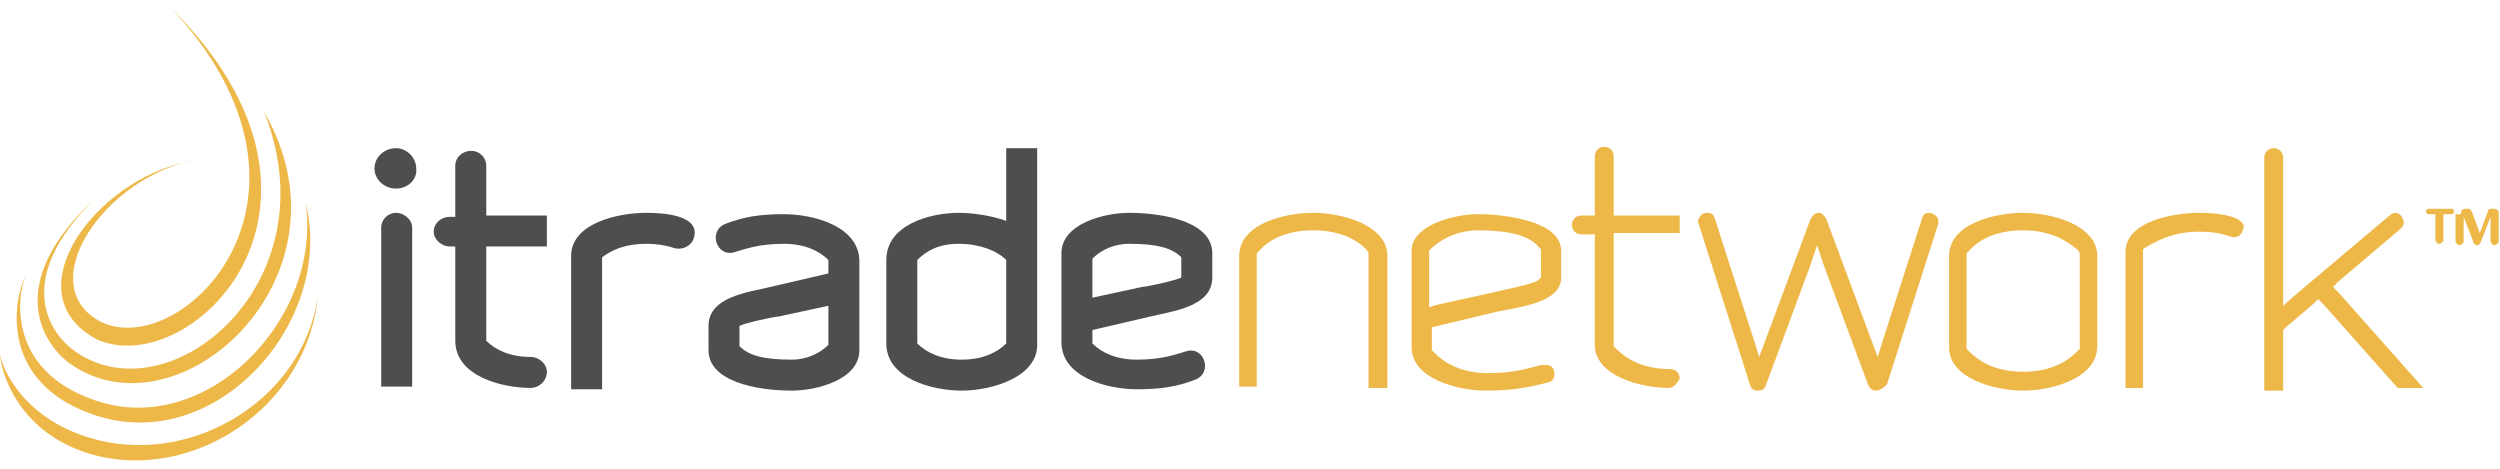
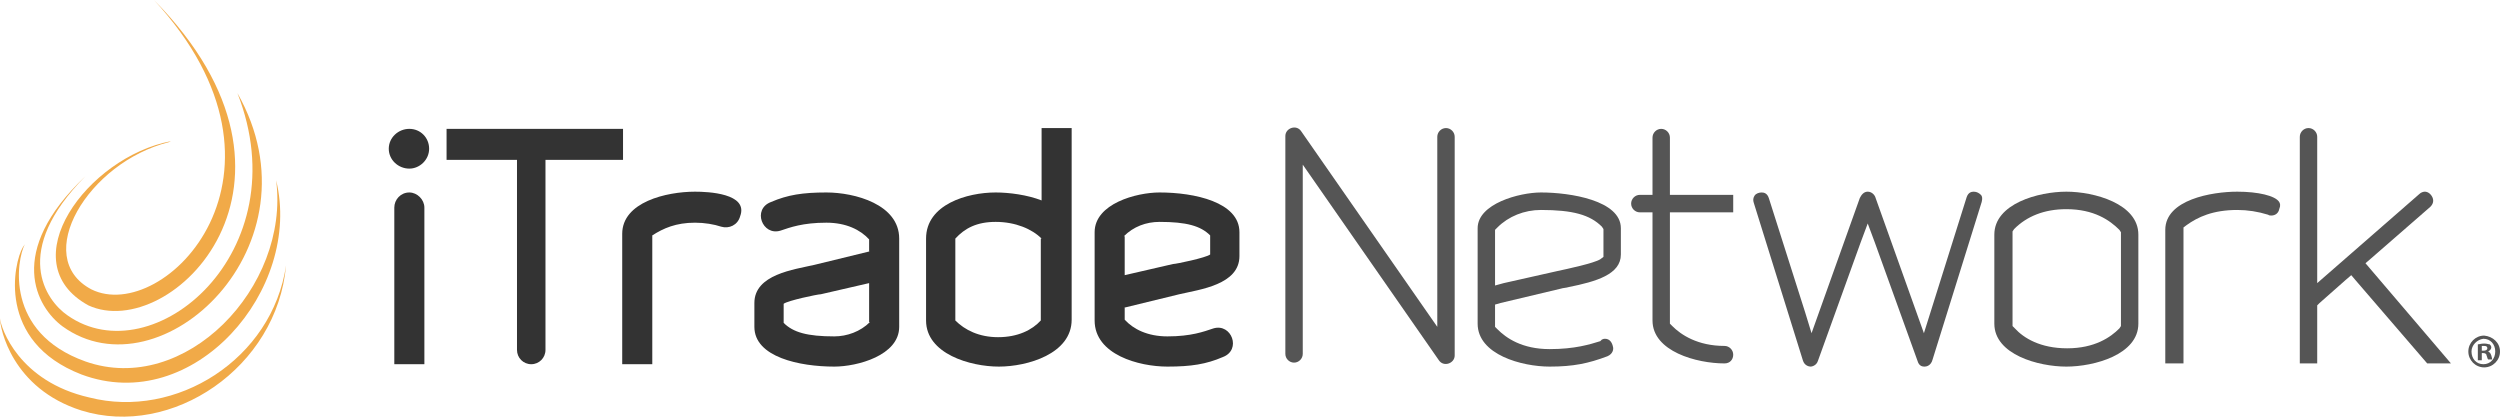
- <svg xmlns="http://www.w3.org/2000/svg" version="1.1" id="Layer_1" x="0px" y="0px" viewBox="0 0 185.6 34.8" style="enable-background:new 0 0 185.6 34.8;" xml:space="preserve">
-   <style type="text/css">
- 	.st0{fill:#EDB848;}
- 	.st1{fill:#4E4E4E;}
- </style>
-   <g>
-     <path class="st0" d="M12.7,0.6c13.1,14,0.8,26.2-5.2,23.3c-5-2.6-0.2-10.2,6.4-11.9l0.1,0c-6.9,1.3-13.2,9.8-6.8,13.2   C14.1,28.3,27.5,15.3,12.7,0.6L12.7,0.6z" />
-     <path class="st0" d="M7,14.8C0.4,20.9,3,25.4,5.2,27c8.1,5.7,21.5-6.5,14.4-18.7l0,0C24.7,21,12.6,31,5.6,26.1   C3.7,24.8,0.9,20.8,7,14.8L7,14.8z" />
-     <path class="st0" d="M22.7,15.1c2.2,8.8-6.8,19-16,15.6c-7.1-2.6-5.5-9-4.8-10.2L2,20.3c-0.7,1.2-1.7,7.1,5,9.4   C15.2,32.6,23.9,23.8,22.7,15.1L22.7,15.1z" />
-     <path class="st0" d="M0,26.3c0,0.8,1,5.7,6.7,7.4c7.5,2.2,16.1-3.4,16.9-11.7c-1.1,7.6-9.1,12.4-16.2,10.7   C1.6,31.3,0.1,27.1,0,26.3L0,26.3z" />
-     <path class="st1" d="M81.1,19.2c0.7-0.7,1.7-1.1,2.7-1.1c2.1,0,3.2,0.3,3.9,1v1.5c-0.3,0.2-2.6,0.7-2.9,0.7l-3.7,0.8V19.2z    M81.1,24.5l4.3-1c1.6-0.4,4.6-0.7,4.6-2.9v-1.8c0-2.3-3.5-3-6.2-3c-1.8,0-5,0.8-5,3l0,6.6c0,2.6,3.4,3.5,5.6,3.5   c1.8,0,3-0.2,4.3-0.7c1.4-0.5,0.7-2.6-0.7-2.1c-0.7,0.2-1.7,0.6-3.6,0.6c-1.5,0-2.6-0.5-3.3-1.2V24.5z" />
-     <path class="st0" d="M109.7,17.1c-1.3,0-2.5,0.5-3.4,1.3l-0.2,0.2v0.2v3.3v0.7l0.7-0.2l4.1-0.9c0.8-0.2,2.9-0.6,3.3-0.9l0.2-0.2   v-0.3v-1.6v-0.2l-0.2-0.2C113.5,17.5,112.1,17.1,109.7,17.1 M110.3,29c-2.1,0-5.5-0.9-5.5-3.2v-7.2c0-1.9,3.2-2.7,4.9-2.7   c2.3,0,6.2,0.6,6.2,2.7v2c0,1.5-1.9,2-4,2.4c-0.2,0-0.4,0.1-0.6,0.1l-4.6,1.1l-0.4,0.1v0.4v1V26l0.2,0.2c0.7,0.7,1.9,1.5,4,1.5   c2,0,3.1-0.4,3.9-0.6l0.1,0c0.1,0,0.2,0,0.3,0c0.4,0,0.6,0.3,0.6,0.6c0,0.2,0,0.6-0.5,0.7C113.3,28.8,112.2,29,110.3,29" />
-     <path class="st1" d="M28.3,28.8V16.9c0-0.6,0.5-1.1,1.1-1.1c0.6,0,1.2,0.5,1.2,1.1v11.8H28.3z M29.4,14c-0.9,0-1.6-0.7-1.6-1.5   c0-0.8,0.7-1.5,1.6-1.5c0.8,0,1.5,0.7,1.5,1.5C31,13.3,30.3,14,29.4,14" />
-     <path class="st1" d="M39.4,28.8c-2.2,0-5.6-0.9-5.6-3.5v-7h-0.4c-0.6,0-1.2-0.5-1.2-1.1c0-0.6,0.5-1.1,1.2-1.1h0.4v-3.8   c0-0.6,0.5-1.1,1.2-1.1c0.6,0,1.1,0.5,1.1,1.1V16h4.5v2.3h-4.5v7c0.7,0.7,1.8,1.2,3.3,1.2c0.6,0,1.2,0.5,1.2,1.1   C40.6,28.3,40,28.8,39.4,28.8" />
-     <path class="st1" d="M50,18.4c-0.6-0.2-1.3-0.3-2-0.3c-1.5,0-2.5,0.4-3.3,1v9.8h-2.3V19c0-2.4,3.4-3.2,5.6-3.2c1,0,4.1,0.1,3.5,1.9   C51.3,18.3,50.6,18.6,50,18.4" />
-     <path class="st1" d="M74.7,19.3c-0.7-0.7-2-1.2-3.5-1.2c-1.5,0-2.4,0.5-3.1,1.2v6.2c0.7,0.7,1.8,1.2,3.3,1.2c1.5,0,2.6-0.5,3.3-1.2   V19.3z M71.4,29c-2.2,0-5.6-0.9-5.6-3.5v-6.2c0-2.6,3.2-3.5,5.4-3.5c1,0,2.4,0.2,3.5,0.6V11h2.3v14.5C77.1,28,73.6,29,71.4,29" />
-     <path class="st0" d="M103,28.8h-1.4V19v-0.2l-0.1-0.2c-0.6-0.7-1.9-1.5-4-1.5c-1.7,0-3.1,0.5-4,1.5l-0.2,0.2V19v9.7H92V19   c0-2.4,3.4-3.2,5.5-3.2c2.1,0,5.5,0.9,5.5,3.2V28.8z" />
-     <path class="st0" d="M123.9,28.8c-2.1,0-5.5-0.9-5.5-3.2v-7.6v-0.6h-0.6h-0.4c-0.4,0-0.7-0.3-0.7-0.7c0-0.4,0.3-0.7,0.7-0.7h0.4   h0.6v-0.6v-3.8c0-0.4,0.3-0.7,0.7-0.7c0.4,0,0.7,0.3,0.7,0.7v3.8V16h0.6h4.3v1.3h-4.3h-0.6v0.6v7.6v0.2l0.2,0.2   c0.7,0.7,1.9,1.5,4,1.5c0.4,0,0.7,0.3,0.7,0.7C124.5,28.5,124.2,28.8,123.9,28.8" />
-     <path class="st0" d="M139.3,29c-0.1,0-0.4,0-0.6-0.4l-3.3-8.9l-0.5-1.5l-0.5,1.5l-3.3,8.9c-0.1,0.4-0.5,0.4-0.6,0.4   c-0.1,0-0.5,0-0.6-0.5l-3.8-11.9c-0.1-0.2,0-0.4,0.1-0.5c0.1-0.2,0.3-0.3,0.6-0.3c0.2,0,0.4,0.1,0.5,0.4l2.8,8.7l0.5,1.6l0.6-1.6   l3.2-8.6c0.1-0.2,0.3-0.5,0.6-0.5c0.3,0,0.5,0.3,0.6,0.5l3.2,8.6l0.6,1.6l0.5-1.6l2.8-8.7c0.1-0.4,0.4-0.4,0.5-0.4   c0.2,0,0.4,0.1,0.6,0.3c0.1,0.1,0.1,0.3,0.1,0.5l-3.8,11.9C139.8,28.9,139.4,29,139.3,29" />
-     <path class="st0" d="M150.2,17.1c-1.7,0-3.1,0.5-4,1.5l-0.2,0.2V19v6.7v0.2l0.2,0.2c0.7,0.7,1.9,1.5,4,1.5c2.1,0,3.3-0.8,4-1.5   l0.2-0.2v-0.2V19v-0.2l-0.1-0.2C153.6,18,152.4,17.1,150.2,17.1 M150.2,29c-2.1,0-5.5-0.9-5.5-3.2V19c0-2.4,3.4-3.2,5.5-3.2   c2.1,0,5.5,0.9,5.5,3.2v6.7C155.7,28.1,152.3,29,150.2,29" />
-     <path class="st0" d="M159.2,28.8h-1.4V18.7c0-2.3,3.6-2.9,5.5-2.9c1.6,0,2.9,0.3,3.2,0.8c0.1,0.1,0.1,0.2,0,0.5   c-0.1,0.3-0.3,0.5-0.6,0.5c-0.1,0-0.2,0-0.2,0c-0.8-0.3-1.6-0.4-2.4-0.4c-1.9,0-3,0.6-3.9,1.1l-0.3,0.2v0.3V28.8z" />
-     <path class="st0" d="M179.9,28.8H178l-5.5-6.2l-0.4-0.4l-0.4,0.4l-2,1.7l-0.2,0.2v0.3v4.2h-1.4V11.7c0-0.4,0.3-0.7,0.7-0.7   c0.4,0,0.7,0.3,0.7,0.7v9.8v1.2l0.9-0.8l7-5.9c0.1-0.1,0.3-0.2,0.4-0.2c0.3,0,0.5,0.2,0.6,0.5c0.1,0.2,0.1,0.4-0.2,0.7l-4.6,3.9   l-0.4,0.4l0.4,0.4L179.9,28.8z" />
-     <path class="st1" d="M61.5,25.6c-0.7,0.7-1.7,1.1-2.7,1.1c-2.1,0-3.2-0.3-3.9-1v-1.5c0.3-0.2,2.6-0.7,2.9-0.7l3.7-0.8V25.6z    M61.5,20.3l-4.3,1c-1.6,0.4-4.6,0.7-4.6,2.9v1.8c0,2.3,3.5,3,6.2,3c1.8,0,5-0.8,5-3v-6.6c0-2.6-3.4-3.5-5.6-3.5   c-1.8,0-3,0.2-4.3,0.7c-1.4,0.5-0.7,2.6,0.7,2.1c0.7-0.2,1.7-0.6,3.6-0.6c1.5,0,2.6,0.5,3.3,1.2V20.3z" />
-     <path class="st0" d="M182.7,15.9c0-0.3,0.1-0.4,0.4-0.4c0.1,0,0.2,0,0.2,0c0.1,0,0.1,0.1,0.2,0.2l0.6,1.6l0.6-1.6   c0-0.1,0.1-0.2,0.2-0.2c0.1,0,0.2,0,0.2,0c0.3,0,0.4,0.1,0.4,0.4v2c0,0.1,0,0.1-0.1,0.2c0,0-0.1,0.1-0.2,0.1c-0.1,0-0.1,0-0.2-0.1   c0,0-0.1-0.1-0.1-0.2v-1.8h0l-0.7,1.8c0,0.1-0.1,0.1-0.1,0.2c0,0-0.1,0.1-0.2,0.1c-0.1,0-0.1,0-0.2-0.1c0,0-0.1-0.1-0.1-0.2   l-0.7-1.8h0v1.8c0,0.1,0,0.1-0.1,0.2c0,0-0.1,0.1-0.2,0.1c-0.1,0-0.1,0-0.2-0.1c0,0-0.1-0.1-0.1-0.2V15.9z M180.9,15.9h-0.6   c-0.1,0-0.2-0.1-0.2-0.2c0-0.1,0.1-0.2,0.2-0.2h1.7c0.1,0,0.2,0.1,0.2,0.2c0,0.1-0.1,0.2-0.2,0.2h-0.6v1.9c0,0.1,0,0.1-0.1,0.2   c0,0-0.1,0.1-0.2,0.1c-0.1,0-0.2,0-0.2-0.1c0,0-0.1-0.1-0.1-0.2V15.9z" />
-   </g>
+ <svg xmlns="http://www.w3.org/2000/svg" width="600" height="100" viewBox="0 0 600 100" fill="none">
+   <path d="M7.027 27.67L20.321 24.426C25.259 23.281 34.755 22.136 34.755 15.266V9.541C34.755 2.29 23.929 0 15.573 0C10.066 0 -1.15915e-05 2.672 -1.15915e-05 9.541V30.723C-1.15915e-05 38.929 10.635 41.791 17.472 41.791C23.17 41.791 26.778 41.219 30.766 39.501C35.324 37.784 32.855 31.296 28.487 32.631C26.208 33.395 23.17 34.54 17.472 34.54C12.724 34.54 9.306 32.822 7.217 30.532V27.67H7.027ZM7.027 10.495C9.306 8.206 12.345 7.061 15.573 7.061C22.03 7.061 25.449 8.015 27.728 10.305V14.884C26.778 15.648 19.561 17.174 18.802 17.174L7.217 19.846V10.495H7.027Z" transform="translate(262.711 46.1929)" fill="#333333" />
+   <path d="M17.282 41.791C10.635 41.791 5.79577e-06 38.929 5.79577e-06 31.486V8.587C5.79577e-06 2.672 10.066 0 15.193 0C22.22 0 34.375 1.908 34.375 8.587V14.884C34.375 19.655 28.487 21.373 21.84 22.708C21.271 22.899 20.511 22.899 19.941 23.09L5.508 26.525L4.178 26.907V32.25L4.748 32.822C6.837 34.921 10.635 37.593 17.282 37.593C23.36 37.593 26.968 36.448 29.437 35.685L29.817 35.303C30.197 35.112 30.387 35.112 30.576 35.112C31.716 35.112 32.286 36.066 32.476 37.02C32.666 37.593 32.476 38.738 31.146 39.31C26.588 41.028 22.98 41.791 17.282 41.791ZM15.193 4.198C11.205 4.198 7.407 5.725 4.748 8.396L4.178 8.969V22.327L6.267 21.754L18.992 18.892C21.65 18.319 27.918 16.984 29.437 16.029L30.197 15.457V8.778L29.817 8.206C26.968 5.343 22.79 4.198 15.193 4.198Z" transform="translate(354.633 46.1929)" fill="#555555" />
+   <path d="M4.938 9.541C2.279 9.541 1.44894e-06 7.442 1.44894e-06 4.771C1.44894e-06 2.099 2.279 0 4.938 0C7.597 0 9.686 2.099 9.686 4.771C9.686 7.442 7.407 9.541 4.938 9.541ZM1.329 56.485V18.892C1.329 16.984 2.849 15.266 4.938 15.266C6.837 15.266 8.546 16.984 8.546 18.892V56.485H1.329V56.485Z" transform="translate(93.3047 30.9263)" fill="#333333" />
+   <path d="M23.739 8.396C22.03 7.824 19.751 7.442 17.472 7.442C12.914 7.442 9.876 8.778 7.217 10.495V41.41H-5.79577e-06V10.114C-5.79577e-06 2.481 10.635 -7.27948e-07 17.472 -7.27948e-07C20.511 -7.27948e-07 30.387 0.382 28.297 5.916C27.728 8.015 25.639 8.969 23.739 8.396Z" transform="translate(149.332 46.0024)" fill="#333333" />
+   <path d="M17.472 57.248C10.635 57.248 -2.89789e-06 54.195 -2.89789e-06 46.18V26.525C-2.89789e-06 18.319 9.876 15.457 16.713 15.457C19.941 15.457 24.309 16.029 27.728 17.365V-7.27948e-07H34.944V45.989C34.944 54.195 24.309 57.248 17.472 57.248ZM27.728 26.525C25.449 24.235 21.46 22.518 16.713 22.518C12.155 22.518 9.306 24.044 7.027 26.525V46.18C9.306 48.47 12.724 50.188 17.282 50.188C22.03 50.188 25.449 48.47 27.538 46.18V26.525H27.728Z" transform="translate(222.254 30.7351)" fill="#333333" />
+   <path d="M22.41 56.294C15.763 56.294 5.128 53.432 5.128 45.989V20.037H2.089C0.95 20.037 -5.79577e-06 19.083 -5.79577e-06 17.938C-5.79577e-06 16.793 0.95 15.839 2.089 15.839H5.128V2.099C5.128 0.954 6.077 0 7.217 0C8.356 0 9.306 0.954 9.306 2.099V15.839H24.499V20.037H9.306V46.753L9.876 47.325C11.965 49.424 15.953 52.096 22.41 52.096C23.55 52.096 24.499 53.05 24.499 54.195C24.499 55.34 23.739 56.294 22.41 56.294Z" transform="translate(391.473 30.9263)" fill="#555555" />
+   <path d="M41.147 41.982C40.767 41.982 39.817 41.982 39.437 40.646L29.182 12.213L27.473 7.633L25.763 12.213L15.508 40.646C15.128 41.791 13.989 41.982 13.799 41.982C13.419 41.982 12.279 41.791 11.899 40.455L0.125 2.672C-0.065 2.099 -0.065 1.527 0.315 0.954C0.695 0.382 1.454 0.191 2.024 0.191C2.594 0.191 3.353 0.382 3.733 1.527L12.469 29.006L13.989 33.967L25.573 1.527C25.953 0.763 26.523 -7.27948e-07 27.473 -7.27948e-07C28.422 -7.27948e-07 29.182 0.763 29.372 1.527L40.957 33.967L51.212 1.336C51.592 0.191 52.352 -7.27948e-07 52.921 -7.27948e-07C53.681 -7.27948e-07 54.251 0.382 54.631 0.763C55.01 1.145 55.01 1.717 54.821 2.481L43.046 40.264C42.666 41.791 41.526 41.982 41.147 41.982Z" transform="translate(420.781 46.0024)" fill="#555555" />
+   <path d="M17.282 41.982C10.635 41.982 1.15915e-05 39.12 1.15915e-05 31.677V10.305C1.15915e-05 2.862 10.635 -7.27948e-07 17.282 -7.27948e-07C23.929 -7.27948e-07 34.565 2.862 34.565 10.305V31.677C34.565 39.12 23.929 41.982 17.282 41.982ZM17.282 4.198C11.965 4.198 7.787 5.916 4.748 8.969L4.368 9.541V32.25L4.938 32.822C7.027 35.112 11.015 37.593 17.472 37.593C24.119 37.593 27.918 34.921 30.007 32.822L30.387 32.25V9.732L30.007 9.16C27.728 6.87 23.929 4.198 17.282 4.198Z" transform="translate(478.641 46.0024)" fill="#555555" />
+   <path d="M4.178 41.219H2.31831e-05V9.16C2.31831e-05 1.908 11.205 -7.27948e-07 17.282 -7.27948e-07C22.22 -7.27948e-07 26.398 0.954 27.348 2.481C27.538 2.862 27.728 3.244 27.348 4.198C27.158 5.152 26.398 5.725 25.449 5.725C25.259 5.725 24.879 5.725 24.689 5.534C22.22 4.771 19.751 4.389 17.282 4.389C11.395 4.389 7.787 6.106 5.128 8.015L4.368 8.587V41.219" transform="translate(519.668 46.0024)" fill="#555555" />
+   <path d="M36.274 56.485H30.576L13.484 36.639L12.345 35.303L11.015 36.448L4.748 41.982L4.178 42.554V56.485H2.31831e-05V2.099C2.31831e-05 0.954 0.95 -7.27948e-07 2.089 -7.27948e-07C3.229 -7.27948e-07 4.178 0.954 4.178 2.099V37.211L7.027 34.73L28.677 15.839C29.057 15.457 29.627 15.266 30.007 15.266C30.766 15.266 31.526 15.839 31.906 16.793C32.096 17.365 32.096 18.129 31.336 18.892L17.092 31.296L15.763 32.441L16.902 33.776L36.274 56.485Z" transform="translate(551.953 30.7351)" fill="#555555" />
+   <path d="M27.728 14.121L14.434 17.365C9.496 18.51 2.89789e-06 19.655 2.89789e-06 26.525V32.25C2.89789e-06 39.501 10.825 41.791 19.181 41.791C24.689 41.791 34.755 39.12 34.755 32.25V11.068C34.755 2.862 24.119 0 17.282 0C11.585 0 7.976 0.572 3.988 2.29C-0.57 4.007 1.899 10.495 6.267 9.16C8.546 8.396 11.585 7.251 17.282 7.251C22.03 7.251 25.449 8.969 27.538 11.259V14.121H27.728ZM27.728 31.105C25.449 33.395 22.22 34.54 19.181 34.54C12.724 34.54 9.306 33.586 7.027 31.296V26.716C7.976 25.953 15.193 24.426 15.953 24.426L27.538 21.754V31.105H27.728Z" transform="translate(181.051 46.1929)" fill="#333333" />
+   <path d="M16.902 7.442V53.05C16.902 54.958 18.422 56.485 20.321 56.485C22.22 56.485 23.739 54.958 23.739 53.05V7.442H42.351V0H0V7.442H16.902Z" transform="translate(107.176 30.9263)" fill="#333333" />
+   <path d="M36.844 55.855C37.983 57.572 40.642 56.618 40.642 54.71V2.232C40.642 1.087 39.692 0.133 38.553 0.133C37.413 0.133 36.464 1.087 36.464 2.232V47.84L3.798 0.896C2.659 -0.821 0 0.133 0 2.041V54.328C0 55.473 0.95 56.427 2.089 56.427C3.229 56.427 4.178 55.473 4.178 54.328V8.911L36.844 55.855Z" transform="translate(308.484 30.6028)" fill="#555555" />
+   <path d="M7.597 3.817C7.597 5.916 5.887 7.633 3.798 7.633C1.709 7.633 0 5.916 0 3.817C0 1.717 1.709 0 3.798 0C5.887 0.191 7.597 1.717 7.597 3.817ZM0.76 3.817C0.76 5.534 1.899 6.87 3.608 6.87C5.318 6.87 6.457 5.534 6.457 3.817C6.457 2.099 5.318 0.763 3.608 0.763C2.089 0.954 0.76 2.29 0.76 3.817ZM3.229 5.916H2.279V2.099C2.659 2.099 3.039 1.908 3.798 1.908C4.558 1.908 4.748 2.099 5.128 2.099C5.318 2.29 5.508 2.481 5.508 2.862C5.508 3.244 5.128 3.626 4.748 3.817C5.128 4.007 5.318 4.198 5.508 4.771C5.697 5.343 5.697 5.534 5.697 5.725H4.748C4.558 5.534 4.558 5.152 4.368 4.771C4.368 4.389 3.988 4.198 3.608 4.198H3.229V5.916V5.916ZM3.229 3.626H3.608C4.178 3.626 4.558 3.435 4.558 3.053C4.558 2.672 4.368 2.481 3.798 2.481C3.608 2.481 3.419 2.481 3.229 2.481V3.626Z" transform="translate(592.402 80.542)" fill="#555555" />
+   <path d="M12.324 19.945C-6.986 38.208 0.642 51.424 6.841 55.99C30.442 73.052 69.538 36.526 48.798 4.58337e-07C63.816 38.208 28.534 67.765 8.033 53.347C2.788 49.742 -5.556 37.968 12.324 19.945Z" transform="translate(8.17969 22.3479)" fill="#F1AA48" />
+   <path d="M62.688 0C69.125 26.193 42.902 56.711 15.963 46.618C-4.538 38.688 -0.247 19.705 1.898 16.1L2.375 15.379C0.468 18.984 -2.631 36.526 16.917 43.494C40.756 51.905 66.026 25.712 62.688 0Z" transform="translate(3.58203 43.2534)" fill="#F1AA48" />
+   <path d="M0 12.736C0 15.139 2.861 29.557 19.548 34.844C41.242 41.572 66.511 24.511 68.657 0C65.32 22.588 42.196 37.006 21.455 31.72C4.529 27.875 0.238 15.139 0 12.736Z" transform="translate(0 63.6794)" fill="#F1AA48" />
+   <path d="M23.554 0C61.935 41.572 25.938 78.098 8.535 69.447C-6.006 61.757 7.82 38.929 27.13 34.123L27.607 33.882C7.582 37.727 -11.013 62.959 7.82 73.292C27.607 82.423 66.703 43.735 23.554 0Z" transform="translate(13.3945)" fill="#F1AA48" />
</svg>
